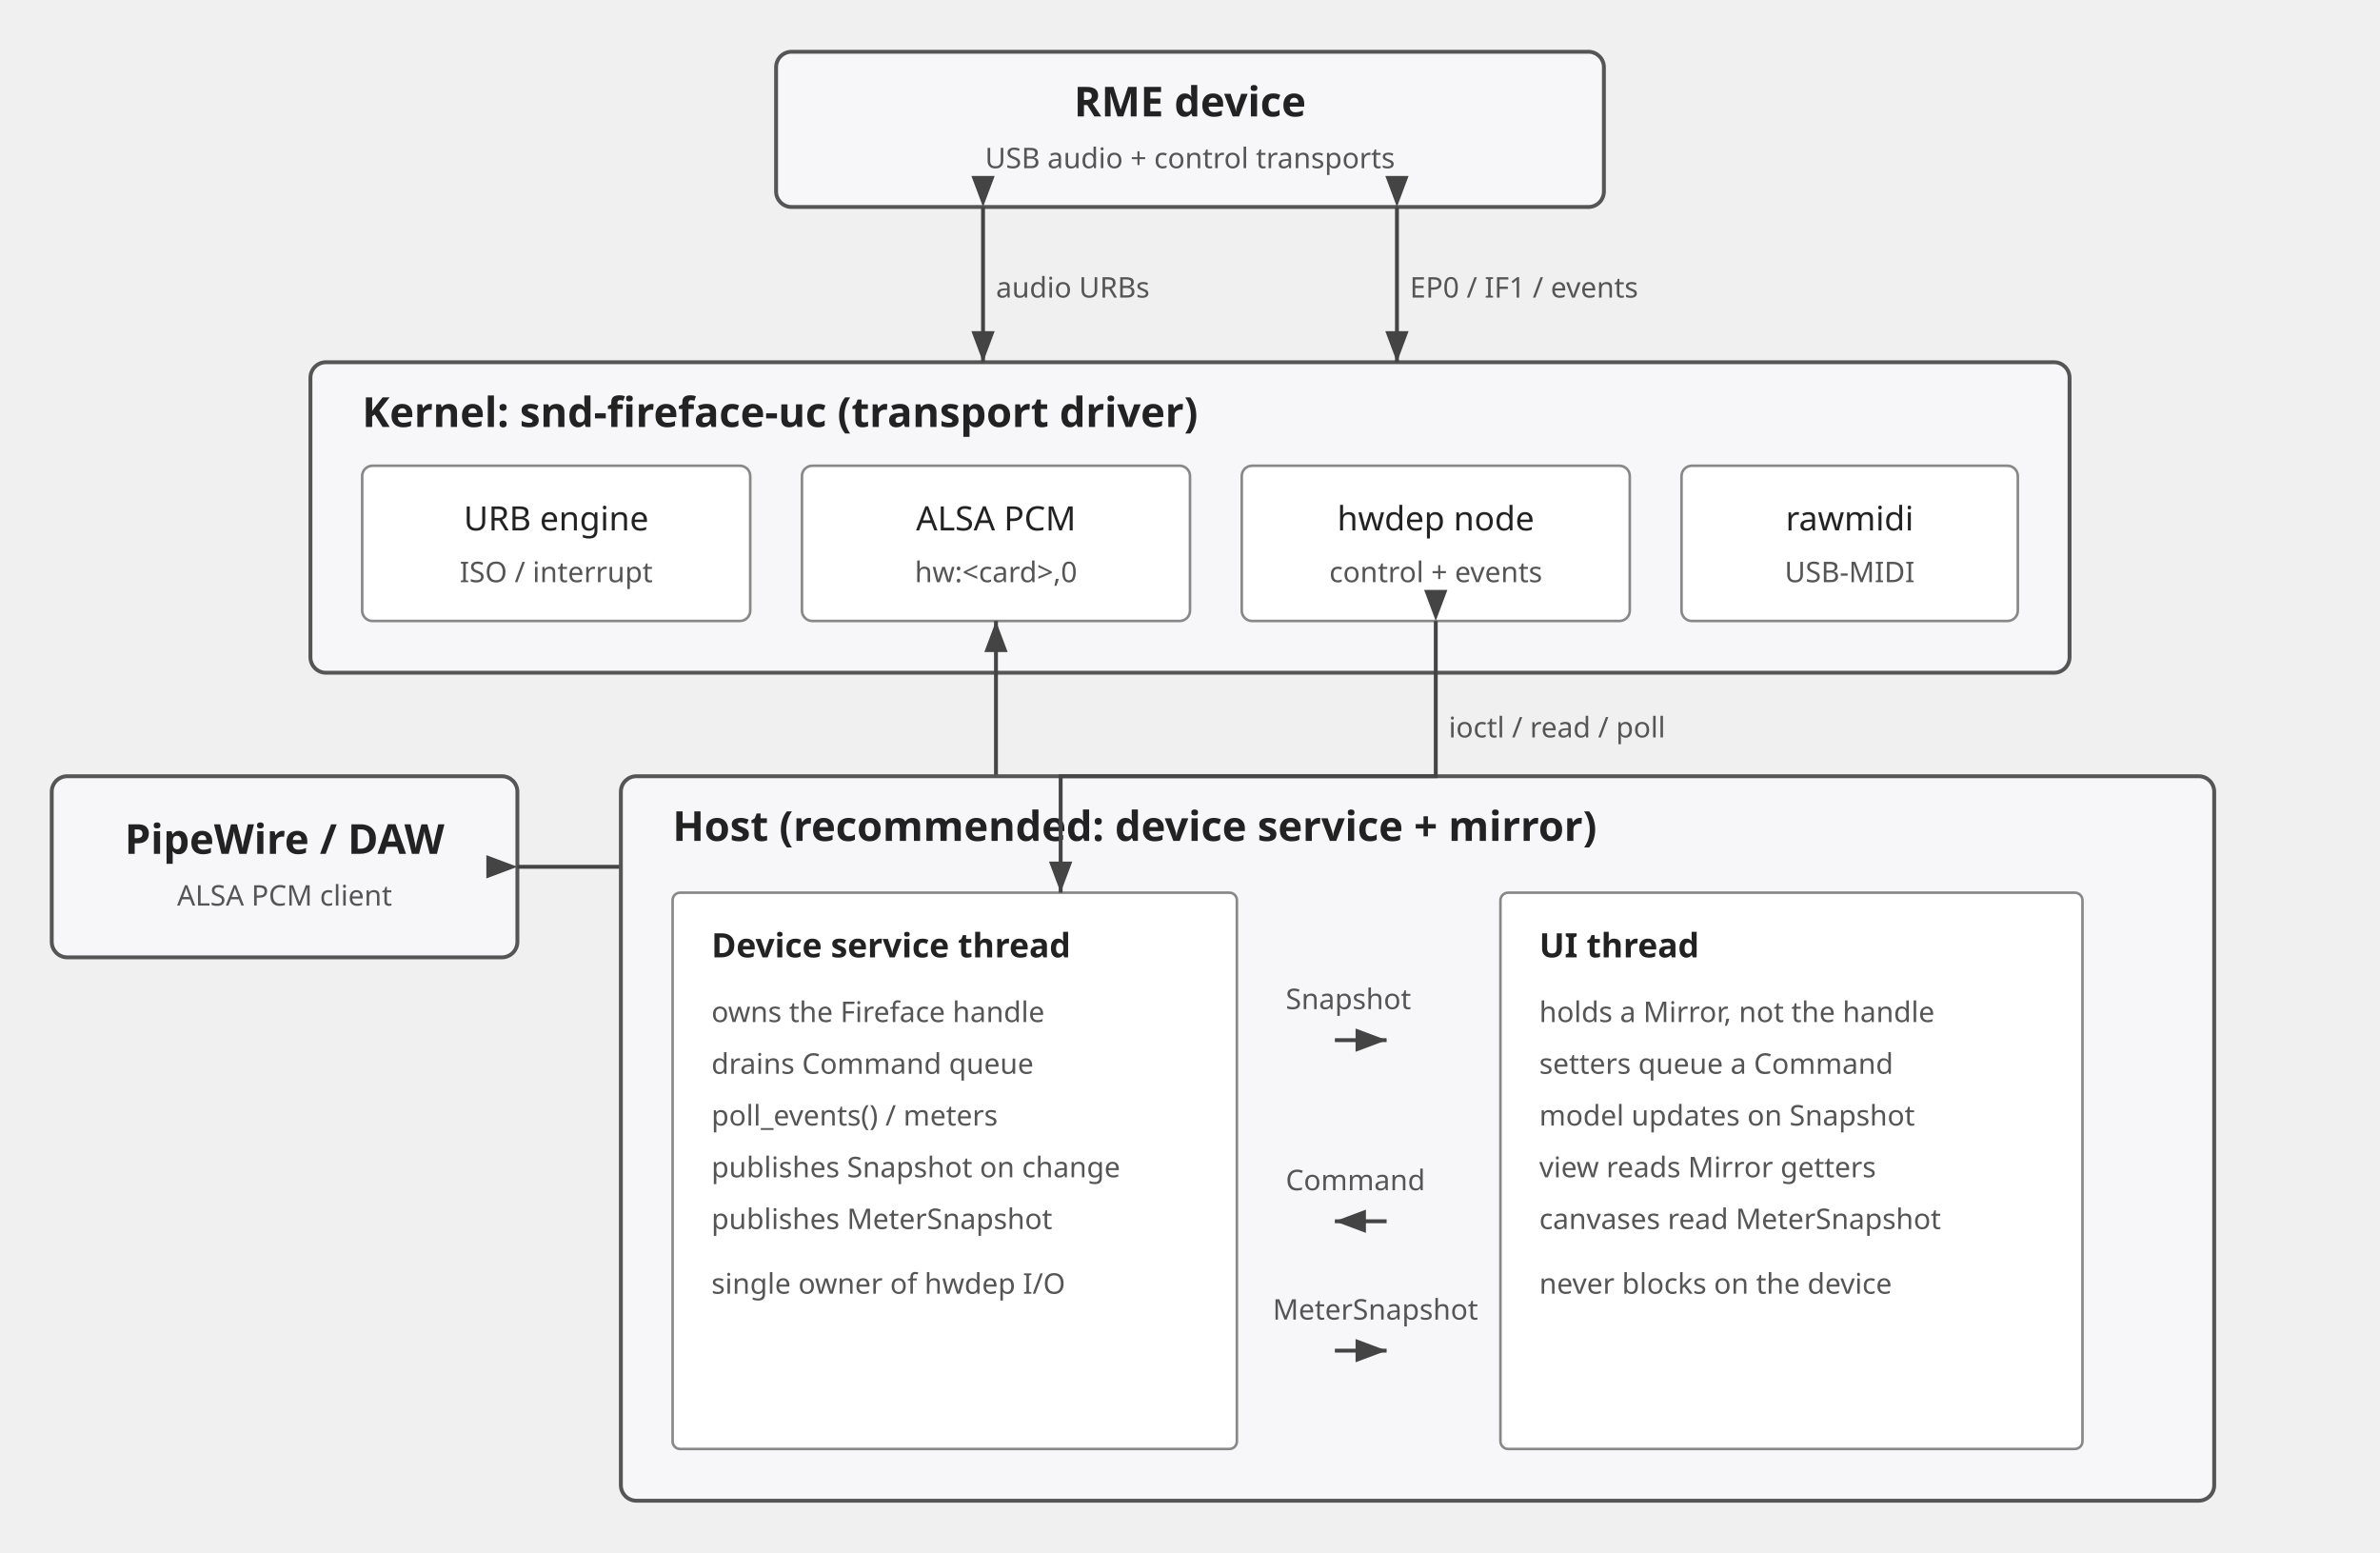
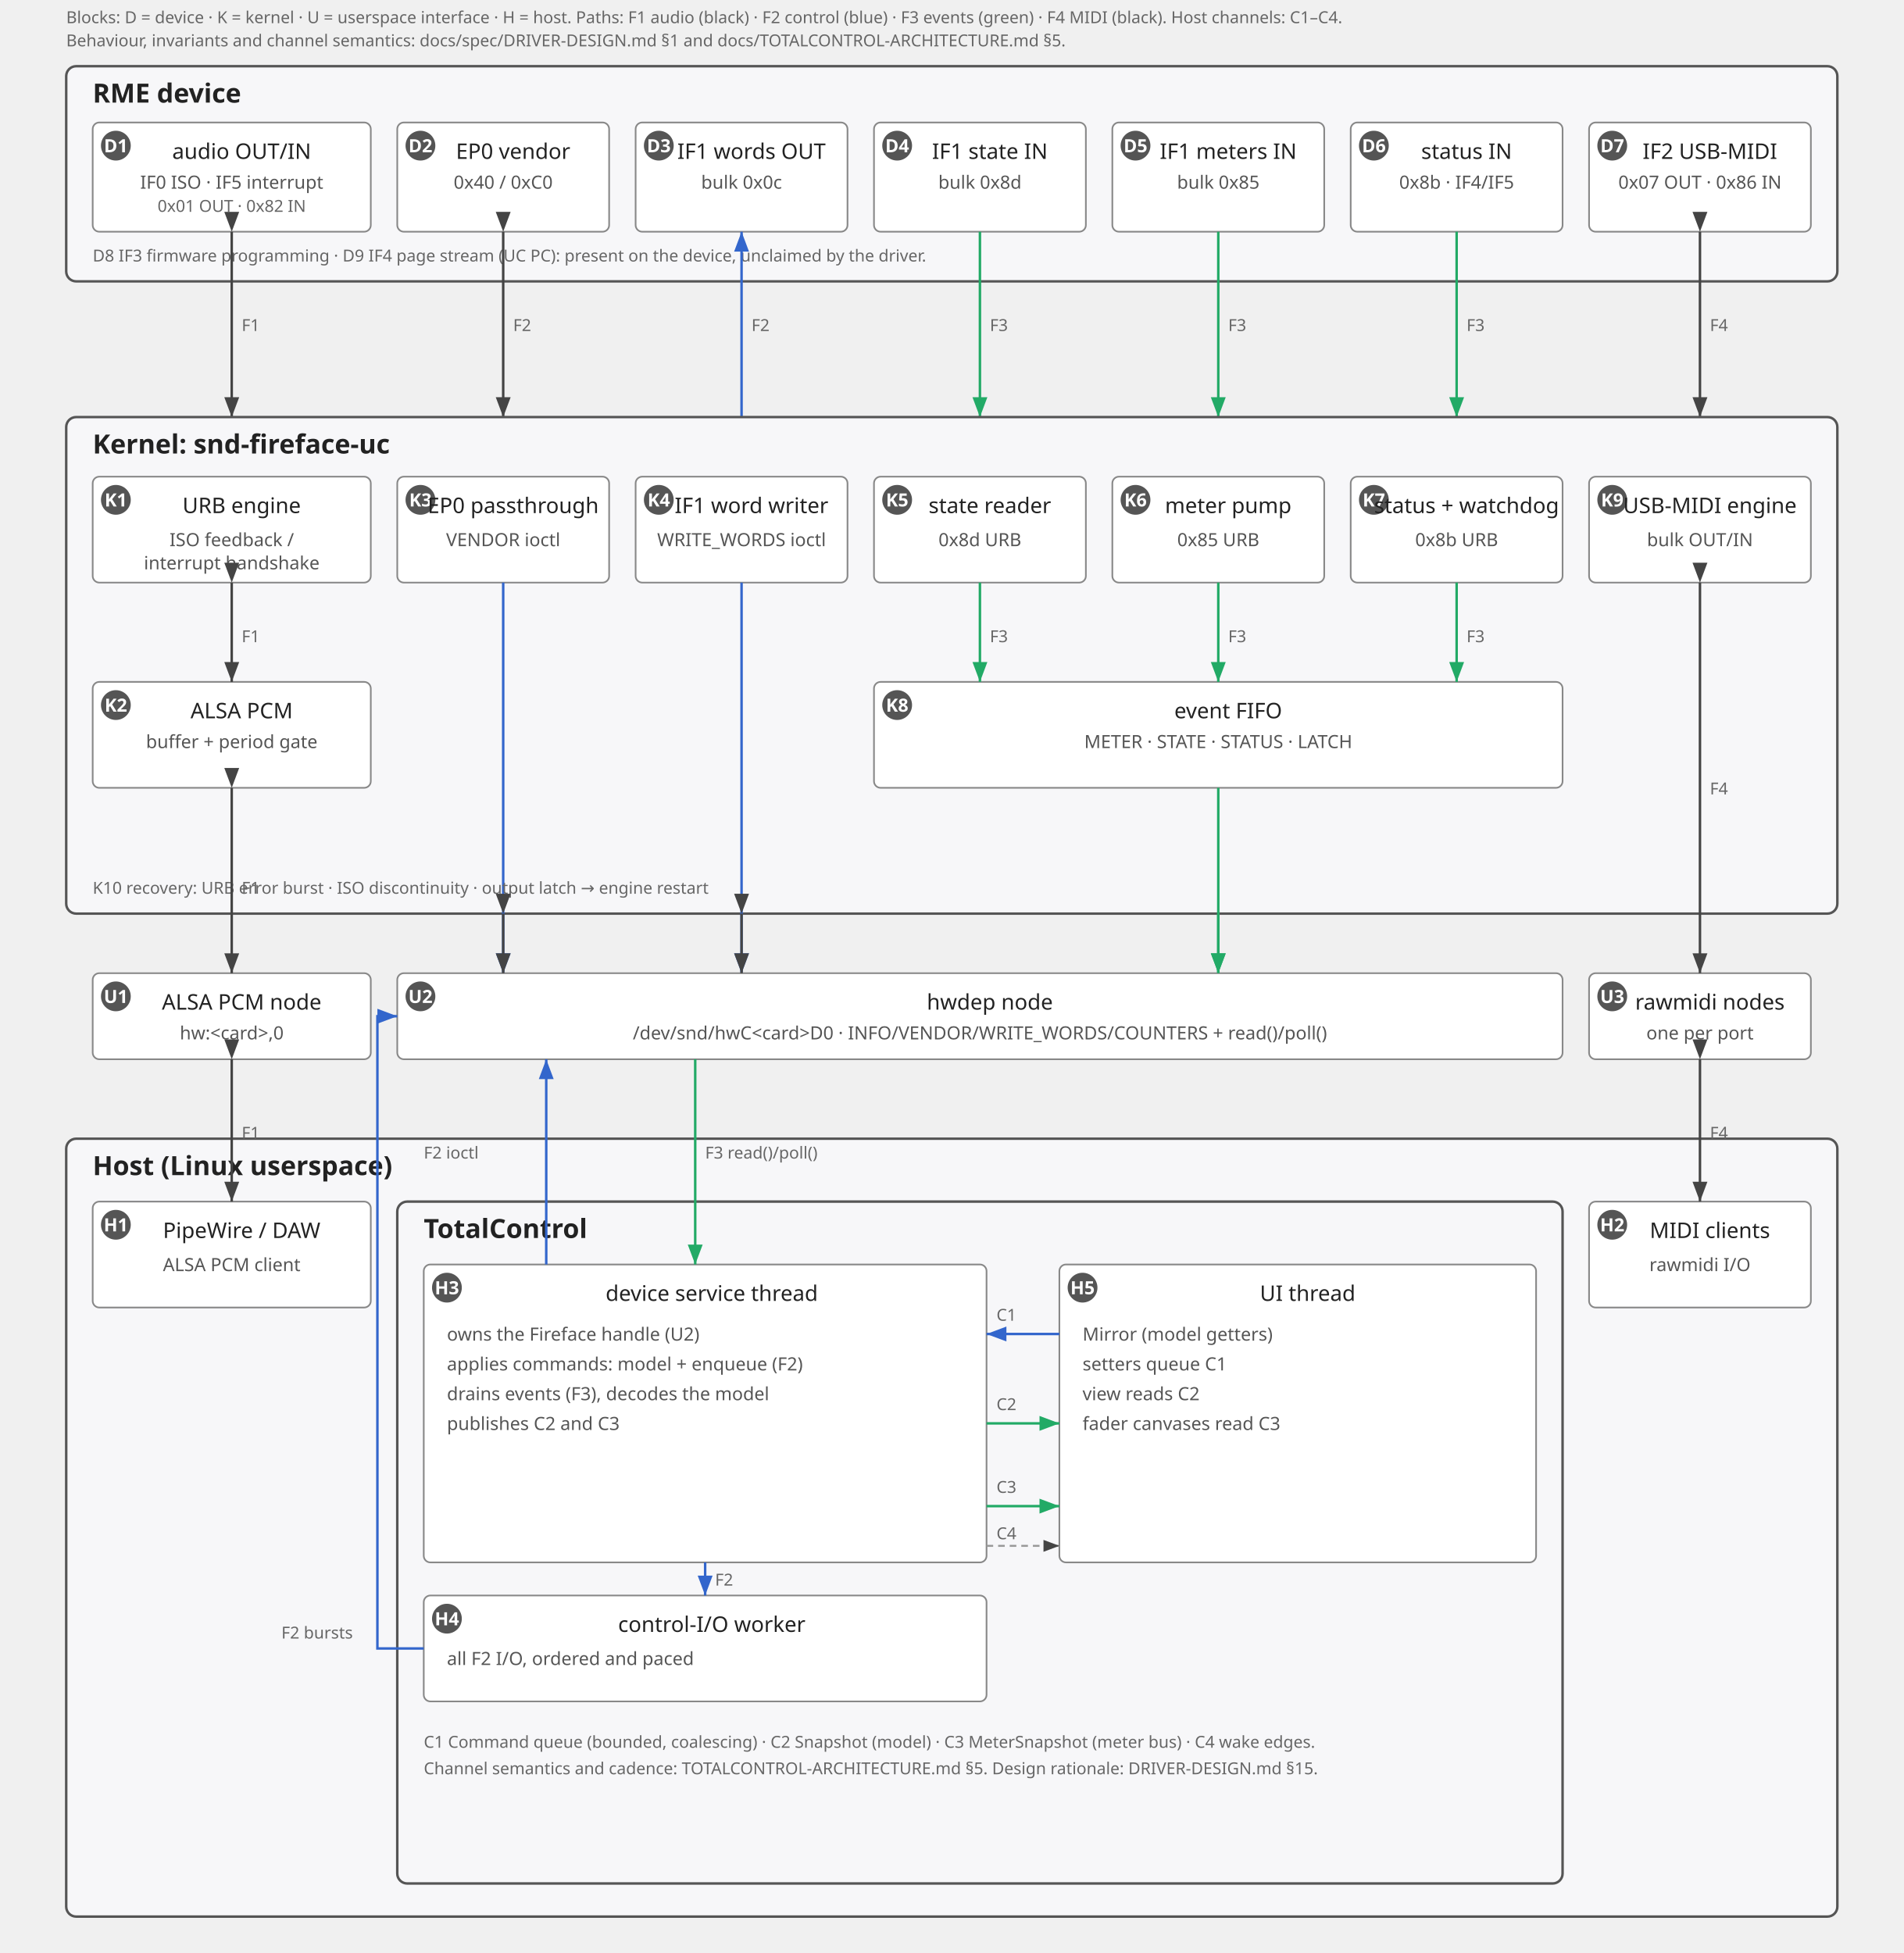
- <svg xmlns="http://www.w3.org/2000/svg" width="920" height="600" viewBox="0 0 920 600" font-family="sans-serif" version="1.1" id="svg35">
-   <defs id="defs1">
+ <svg xmlns="http://www.w3.org/2000/svg" width="1150" height="1180" viewBox="0 0 1150 1180" font-family="sans-serif">
+   <defs>
    <marker id="arrow" markerWidth="10" markerHeight="10" refX="8" refY="3" orient="auto" markerUnits="strokeWidth">
-       <path d="M0,0 L8,3 L0,6 Z" fill="#444" id="path1" />
+       <path d="M0,0 L8,3 L0,6 Z" fill="#444" />
+     </marker>
+     <marker id="arrowg" markerWidth="10" markerHeight="10" refX="8" refY="3" orient="auto" markerUnits="strokeWidth">
+       <path d="M0,0 L8,3 L0,6 Z" fill="#2a6" />
+     </marker>
+     <marker id="arrowb" markerWidth="10" markerHeight="10" refX="8" refY="3" orient="auto" markerUnits="strokeWidth">
+       <path d="M0,0 L8,3 L0,6 Z" fill="#36c" />
    </marker>
  </defs>
-   <style id="style1">
-     .box { fill:#f7f7f9; stroke:#555; stroke-width:1.5; rx:6; }
+   <style>
+     .box { fill:#f7f7f9; stroke:#555; stroke-width:1.5; }
    .sub { fill:#ffffff; stroke:#888; stroke-width:1; }
    .title { font-size:16px; font-weight:bold; fill:#222; }
    .label { font-size:13px; fill:#222; }
    .small { font-size:11px; fill:#555; }
+     .tiny { font-size:10px; fill:#666; }
+     .id { font-size:11px; font-weight:bold; fill:#fff; }
    .edge { stroke:#444; stroke-width:1.5; fill:none; marker-end:url(#arrow); }
    .edge2 { stroke:#444; stroke-width:1.5; fill:none; marker-end:url(#arrow); marker-start:url(#arrow); }
+     .ev { stroke:#2a6; stroke-width:1.5; fill:none; marker-end:url(#arrowg); }
+     .ctl { stroke:#36c; stroke-width:1.5; fill:none; marker-end:url(#arrowb); }
+     .wake { stroke:#999; stroke-width:1.2; fill:none; stroke-dasharray:4 3; marker-end:url(#arrow); }
  </style>
-   <rect class="box" x="300" y="20" width="320" height="60" rx="6" id="rect1" />
-   <text class="title" x="460" y="45" text-anchor="middle" id="text1">RME device</text>
-   <text class="small" x="460" y="65" text-anchor="middle" id="text2">USB audio + control transports</text>
-   <rect class="box" x="120" y="140" width="680" height="120" rx="6" id="rect2" />
-   <text class="title" x="140" y="165" id="text3">Kernel: snd-fireface-uc (transport driver)</text>
-   <rect class="sub" x="140" y="180" width="150" height="60" rx="4" id="rect3" />
-   <text class="label" x="215" y="205" text-anchor="middle" id="text4">URB engine</text>
-   <text class="small" x="215" y="225" text-anchor="middle" id="text5">ISO / interrupt</text>
-   <rect class="sub" x="310" y="180" width="150" height="60" rx="4" id="rect5" />
-   <text class="label" x="385" y="205" text-anchor="middle" id="text6">ALSA PCM</text>
-   <text class="small" x="385" y="225" text-anchor="middle" id="text7">hw:&lt;card&gt;,0</text>
-   <rect class="sub" x="480" y="180" width="150" height="60" rx="4" id="rect7" />
-   <text class="label" x="555" y="205" text-anchor="middle" id="text8">hwdep node</text>
-   <text class="small" x="555" y="225" text-anchor="middle" id="text9">control + events</text>
-   <rect class="sub" x="650" y="180" width="130" height="60" rx="4" id="rect9" />
-   <text class="label" x="715" y="205" text-anchor="middle" id="text10">rawmidi</text>
-   <text class="small" x="715" y="225" text-anchor="middle" id="text11">USB-MIDI</text>
-   <path class="edge2" d="M380,80 L380,140" id="path11" />
-   <text class="small" x="385" y="115" id="text12">audio URBs</text>
-   <path class="edge2" d="M540,80 L540,140" id="path12" />
-   <text class="small" x="545" y="115" id="text13">EP0 / IF1 / events</text>
-   <rect class="box" x="20" y="300" width="180" height="70" rx="6" id="rect13" />
-   <text class="title" x="110" y="330" text-anchor="middle" id="text14">PipeWire / DAW</text>
-   <text class="small" x="110" y="350" text-anchor="middle" id="text15">ALSA PCM client</text>
-   <path class="edge2" d="M200,335 L385,335 L385,240" id="path15" />
-   <text class="small" x="250" y="325" id="text16">PCM buffer</text>
-   <rect class="box" x="240" y="300" width="615.913" height="280" rx="5.599" id="rect16" />
-   <text class="title" x="260" y="325" id="text17">Host (recommended: device service + mirror)</text>
-   <rect class="sub" x="260" y="345" width="218.124" height="215" rx="2.908" id="rect17" />
-   <text class="label" x="275" y="370" font-weight="bold" id="text18">Device service thread</text>
-   <text class="small" x="275" y="395" id="text19">owns the Fireface handle</text>
-   <text class="small" x="275" y="415" id="text20">drains Command queue</text>
-   <text class="small" x="275" y="435" id="text21">poll_events() / meters</text>
-   <text class="small" x="275" y="455" id="text22">publishes Snapshot on change</text>
-   <text class="small" x="275" y="475" id="text23">publishes MeterSnapshot</text>
-   <text class="small" x="275" y="500" id="text24">single owner of hwdep I/O</text>
-   <rect class="sub" x="580" y="345" width="224.995" height="215" rx="3" id="rect24" />
-   <text class="label" x="595" y="370" font-weight="bold" id="text25">UI thread</text>
-   <text class="small" x="595" y="395" id="text26">holds a Mirror, not the handle</text>
-   <text class="small" x="595" y="415" id="text27">setters queue a Command</text>
-   <text class="small" x="595" y="435" id="text28">model updates on Snapshot</text>
-   <text class="small" x="595" y="455" id="text29">view reads Mirror getters</text>
-   <text class="small" x="595" y="475" id="text30">canvases read MeterSnapshot</text>
-   <text class="small" x="595" y="500" id="text31">never blocks on the device</text>
-   <path class="edge2" d="M555,240 L555,300 L410,300 L410,345" id="path31" />
-   <text class="small" x="560" y="285" id="text32">ioctl / read / poll</text>
-   <path class="edge" d="m 516,402 h 20" id="path32" />
-   <text class="small" x="497" y="390" id="text33">Snapshot</text>
-   <path class="edge" d="M 536,472 H 516" id="path33" />
-   <text class="small" x="497" y="460" id="text34">Command</text>
-   <path class="edge" d="m 516,522 h 20" id="path34" />
-   <text class="small" x="492" y="510" id="text35">MeterSnapshot</text>
+   <text class="tiny" x="40" y="14">Blocks: D = device · K = kernel · U = userspace interface · H = host.   Paths: F1 audio (black) · F2 control (blue) · F3 events (green) · F4 MIDI (black).   Host channels: C1–C4.</text>
+   <text class="tiny" x="40" y="28">Behaviour, invariants and channel semantics: docs/spec/DRIVER-DESIGN.md §1 and docs/TOTALCONTROL-ARCHITECTURE.md §5.</text>
+   <rect class="box" x="40" y="40" width="1070" height="130" rx="6" />
+   <text class="title" x="56" y="62">RME device</text>
+   <rect class="sub" x="56" y="74" width="168" height="66" rx="4" />
+   <circle cx="70" cy="88" r="9" fill="#555" />
+   <text class="id" x="70" y="92" text-anchor="middle">D1</text>
+   <text class="label" x="146" y="96" text-anchor="middle">audio OUT/IN</text>
+   <text class="small" x="140" y="114" text-anchor="middle">IF0 ISO · IF5 interrupt</text>
+   <text class="tiny" x="140" y="128" text-anchor="middle">0x01 OUT · 0x82 IN</text>
+   <rect class="sub" x="240" y="74" width="128" height="66" rx="4" />
+   <circle cx="254" cy="88" r="9" fill="#555" />
+   <text class="id" x="254" y="92" text-anchor="middle">D2</text>
+   <text class="label" x="310" y="96" text-anchor="middle">EP0 vendor</text>
+   <text class="small" x="304" y="114" text-anchor="middle">0x40 / 0xC0</text>
+   <rect class="sub" x="384" y="74" width="128" height="66" rx="4" />
+   <circle cx="398" cy="88" r="9" fill="#555" />
+   <text class="id" x="398" y="92" text-anchor="middle">D3</text>
+   <text class="label" x="454" y="96" text-anchor="middle">IF1 words OUT</text>
+   <text class="small" x="448" y="114" text-anchor="middle">bulk 0x0c</text>
+   <rect class="sub" x="528" y="74" width="128" height="66" rx="4" />
+   <circle cx="542" cy="88" r="9" fill="#555" />
+   <text class="id" x="542" y="92" text-anchor="middle">D4</text>
+   <text class="label" x="598" y="96" text-anchor="middle">IF1 state IN</text>
+   <text class="small" x="592" y="114" text-anchor="middle">bulk 0x8d</text>
+   <rect class="sub" x="672" y="74" width="128" height="66" rx="4" />
+   <circle cx="686" cy="88" r="9" fill="#555" />
+   <text class="id" x="686" y="92" text-anchor="middle">D5</text>
+   <text class="label" x="742" y="96" text-anchor="middle">IF1 meters IN</text>
+   <text class="small" x="736" y="114" text-anchor="middle">bulk 0x85</text>
+   <rect class="sub" x="816" y="74" width="128" height="66" rx="4" />
+   <circle cx="830" cy="88" r="9" fill="#555" />
+   <text class="id" x="830" y="92" text-anchor="middle">D6</text>
+   <text class="label" x="886" y="96" text-anchor="middle">status IN</text>
+   <text class="small" x="880" y="114" text-anchor="middle">0x8b · IF4/IF5</text>
+   <rect class="sub" x="960" y="74" width="134" height="66" rx="4" />
+   <circle cx="974" cy="88" r="9" fill="#555" />
+   <text class="id" x="974" y="92" text-anchor="middle">D7</text>
+   <text class="label" x="1033" y="96" text-anchor="middle">IF2 USB-MIDI</text>
+   <text class="small" x="1027" y="114" text-anchor="middle">0x07 OUT · 0x86 IN</text>
+   <text class="tiny" x="56" y="158">D8 IF3 firmware programming · D9 IF4 page stream (UC PC): present on the device, unclaimed by the driver.</text>
+   <path class="edge2" d="M140,140 L140,252" />
+   <text class="tiny" x="146" y="200">F1</text>
+   <path class="edge2" d="M304,140 L304,252" />
+   <text class="tiny" x="310" y="200">F2</text>
+   <path class="ctl" d="M448,252 L448,140" />
+   <text class="tiny" x="454" y="200">F2</text>
+   <path class="ev" d="M592,140 L592,252" />
+   <text class="tiny" x="598" y="200">F3</text>
+   <path class="ev" d="M736,140 L736,252" />
+   <text class="tiny" x="742" y="200">F3</text>
+   <path class="ev" d="M880,140 L880,252" />
+   <text class="tiny" x="886" y="200">F3</text>
+   <path class="edge2" d="M1027,140 L1027,252" />
+   <text class="tiny" x="1033" y="200">F4</text>
+   <rect class="box" x="40" y="252" width="1070" height="300" rx="6" />
+   <text class="title" x="56" y="274">Kernel: snd-fireface-uc</text>
+   <rect class="sub" x="56" y="288" width="168" height="64" rx="4" />
+   <circle cx="70" cy="302" r="9" fill="#555" />
+   <text class="id" x="70" y="306" text-anchor="middle">K1</text>
+   <text class="label" x="146" y="310" text-anchor="middle">URB engine</text>
+   <text class="small" x="140" y="330" text-anchor="middle">ISO feedback /</text>
+   <text class="small" x="140" y="344" text-anchor="middle">interrupt handshake</text>
+   <rect class="sub" x="240" y="288" width="128" height="64" rx="4" />
+   <circle cx="254" cy="302" r="9" fill="#555" />
+   <text class="id" x="254" y="306" text-anchor="middle">K3</text>
+   <text class="label" x="310" y="310" text-anchor="middle">EP0 passthrough</text>
+   <text class="small" x="304" y="330" text-anchor="middle">VENDOR ioctl</text>
+   <rect class="sub" x="384" y="288" width="128" height="64" rx="4" />
+   <circle cx="398" cy="302" r="9" fill="#555" />
+   <text class="id" x="398" y="306" text-anchor="middle">K4</text>
+   <text class="label" x="454" y="310" text-anchor="middle">IF1 word writer</text>
+   <text class="small" x="448" y="330" text-anchor="middle">WRITE_WORDS ioctl</text>
+   <rect class="sub" x="528" y="288" width="128" height="64" rx="4" />
+   <circle cx="542" cy="302" r="9" fill="#555" />
+   <text class="id" x="542" y="306" text-anchor="middle">K5</text>
+   <text class="label" x="598" y="310" text-anchor="middle">state reader</text>
+   <text class="small" x="592" y="330" text-anchor="middle">0x8d URB</text>
+   <rect class="sub" x="672" y="288" width="128" height="64" rx="4" />
+   <circle cx="686" cy="302" r="9" fill="#555" />
+   <text class="id" x="686" y="306" text-anchor="middle">K6</text>
+   <text class="label" x="742" y="310" text-anchor="middle">meter pump</text>
+   <text class="small" x="736" y="330" text-anchor="middle">0x85 URB</text>
+   <rect class="sub" x="816" y="288" width="128" height="64" rx="4" />
+   <circle cx="830" cy="302" r="9" fill="#555" />
+   <text class="id" x="830" y="306" text-anchor="middle">K7</text>
+   <text class="label" x="886" y="310" text-anchor="middle">status + watchdog</text>
+   <text class="small" x="880" y="330" text-anchor="middle">0x8b URB</text>
+   <rect class="sub" x="960" y="288" width="134" height="64" rx="4" />
+   <circle cx="974" cy="302" r="9" fill="#555" />
+   <text class="id" x="974" y="306" text-anchor="middle">K9</text>
+   <text class="label" x="1033" y="310" text-anchor="middle">USB-MIDI engine</text>
+   <text class="small" x="1027" y="330" text-anchor="middle">bulk OUT/IN</text>
+   <rect class="sub" x="56" y="412" width="168" height="64" rx="4" />
+   <circle cx="70" cy="426" r="9" fill="#555" />
+   <text class="id" x="70" y="430" text-anchor="middle">K2</text>
+   <text class="label" x="146" y="434" text-anchor="middle">ALSA PCM</text>
+   <text class="small" x="140" y="452" text-anchor="middle">buffer + period gate</text>
+   <path class="edge2" d="M140,352 L140,412" />
+   <text class="tiny" x="146" y="388">F1</text>
+   <rect class="sub" x="528" y="412" width="416" height="64" rx="4" />
+   <circle cx="542" cy="426" r="9" fill="#555" />
+   <text class="id" x="542" y="430" text-anchor="middle">K8</text>
+   <text class="label" x="742" y="434" text-anchor="middle">event FIFO</text>
+   <text class="small" x="736" y="452" text-anchor="middle">METER · STATE · STATUS · LATCH</text>
+   <path class="ev" d="M592,352 L592,412" />
+   <text class="tiny" x="598" y="388">F3</text>
+   <path class="ev" d="M736,352 L736,412" />
+   <text class="tiny" x="742" y="388">F3</text>
+   <path class="ev" d="M880,352 L880,412" />
+   <text class="tiny" x="886" y="388">F3</text>
+   <path class="ctl" d="M304,352 L304,588" />
+   <path class="ctl" d="M448,352 L448,588" />
+   <path class="ev" d="M736,476 L736,588" />
+   <text class="tiny" x="56" y="540">K10 recovery: URB error burst · ISO discontinuity · output latch → engine restart</text>
+   <rect class="sub" x="56" y="588" width="168" height="52" rx="4" />
+   <circle cx="70" cy="602" r="9" fill="#555" />
+   <text class="id" x="70" y="606" text-anchor="middle">U1</text>
+   <text class="label" x="146" y="610" text-anchor="middle">ALSA PCM node</text>
+   <text class="small" x="140" y="628" text-anchor="middle">hw:&lt;card&gt;,0</text>
+   <path class="edge2" d="M140,476 L140,588" />
+   <text class="tiny" x="146" y="540">F1</text>
+   <rect class="sub" x="240" y="588" width="704" height="52" rx="4" />
+   <circle cx="254" cy="602" r="9" fill="#555" />
+   <text class="id" x="254" y="606" text-anchor="middle">U2</text>
+   <text class="label" x="598" y="610" text-anchor="middle">hwdep node</text>
+   <text class="small" x="592" y="628" text-anchor="middle">/dev/snd/hwC&lt;card&gt;D0 · INFO/VENDOR/WRITE_WORDS/COUNTERS + read()/poll()</text>
+   <path class="edge2" d="M304,552 L304,588" />
+   <path class="edge2" d="M448,552 L448,588" />
+   <path class="ev" d="M736,552 L736,588" />
+   <rect class="sub" x="960" y="588" width="134" height="52" rx="4" />
+   <circle cx="974" cy="602" r="9" fill="#555" />
+   <text class="id" x="974" y="606" text-anchor="middle">U3</text>
+   <text class="label" x="1033" y="610" text-anchor="middle">rawmidi nodes</text>
+   <text class="small" x="1027" y="628" text-anchor="middle">one per port</text>
+   <path class="edge2" d="M1027,352 L1027,588" />
+   <text class="tiny" x="1033" y="480">F4</text>
+   <rect class="box" x="40" y="688" width="1070" height="470" rx="6" />
+   <text class="title" x="56" y="710">Host (Linux userspace)</text>
+   <rect class="sub" x="56" y="726" width="168" height="64" rx="4" />
+   <circle cx="70" cy="740" r="9" fill="#555" />
+   <text class="id" x="70" y="744" text-anchor="middle">H1</text>
+   <text class="label" x="146" y="748" text-anchor="middle">PipeWire / DAW</text>
+   <text class="small" x="140" y="768" text-anchor="middle">ALSA PCM client</text>
+   <path class="edge2" d="M140,640 L140,726" />
+   <text class="tiny" x="146" y="688">F1</text>
+   <rect class="sub" x="960" y="726" width="134" height="64" rx="4" />
+   <circle cx="974" cy="740" r="9" fill="#555" />
+   <text class="id" x="974" y="744" text-anchor="middle">H2</text>
+   <text class="label" x="1033" y="748" text-anchor="middle">MIDI clients</text>
+   <text class="small" x="1027" y="768" text-anchor="middle">rawmidi I/O</text>
+   <path class="edge2" d="M1027,640 L1027,726" />
+   <text class="tiny" x="1033" y="688">F4</text>
+   <rect class="box" x="240" y="726" width="704" height="412" rx="6" />
+   <text class="title" x="256" y="748">TotalControl</text>
+   <rect class="sub" x="256" y="764" width="340" height="180" rx="4" />
+   <circle cx="270" cy="778" r="9" fill="#555" />
+   <text class="id" x="270" y="782" text-anchor="middle">H3</text>
+   <text class="label" x="430" y="786" text-anchor="middle">device service thread</text>
+   <text class="small" x="270" y="810">owns the Fireface handle (U2)</text>
+   <text class="small" x="270" y="828">applies commands: model + enqueue (F2)</text>
+   <text class="small" x="270" y="846">drains events (F3), decodes the model</text>
+   <text class="small" x="270" y="864">publishes C2 and C3</text>
+   <rect class="sub" x="256" y="964" width="340" height="64" rx="4" />
+   <circle cx="270" cy="978" r="9" fill="#555" />
+   <text class="id" x="270" y="982" text-anchor="middle">H4</text>
+   <text class="label" x="430" y="986" text-anchor="middle">control-I/O worker</text>
+   <text class="small" x="270" y="1006">all F2 I/O, ordered and paced</text>
+   <path class="ctl" d="M426,944 L426,964" />
+   <text class="tiny" x="432" y="958">F2</text>
+   <rect class="sub" x="640" y="764" width="288" height="180" rx="4" />
+   <circle cx="654" cy="778" r="9" fill="#555" />
+   <text class="id" x="654" y="782" text-anchor="middle">H5</text>
+   <text class="label" x="790" y="786" text-anchor="middle">UI thread</text>
+   <text class="small" x="654" y="810">Mirror (model getters)</text>
+   <text class="small" x="654" y="828">setters queue C1</text>
+   <text class="small" x="654" y="846">view reads C2</text>
+   <text class="small" x="654" y="864">fader canvases read C3</text>
+   <path class="ev" d="M420,640 L420,764" />
+   <text class="tiny" x="426" y="700">F3 read()/poll()</text>
+   <path class="ctl" d="M330,764 L330,640" />
+   <text class="tiny" x="256" y="700">F2 ioctl</text>
+   <path class="ctl" d="M256,996 L228,996 L228,614 L240,614" />
+   <text class="tiny" x="170" y="990">F2 bursts</text>
+   <path class="ctl" d="M640,806 L596,806" />
+   <text class="tiny" x="602" y="798">C1</text>
+   <path class="ev" d="M596,860 L640,860" />
+   <text class="tiny" x="602" y="852">C2</text>
+   <path class="ev" d="M596,910 L640,910" />
+   <text class="tiny" x="602" y="902">C3</text>
+   <path class="wake" d="M596,934 L640,934" />
+   <text class="tiny" x="602" y="930">C4</text>
+   <text class="tiny" x="256" y="1056">C1 Command queue (bounded, coalescing) · C2 Snapshot (model) · C3 MeterSnapshot (meter bus) · C4 wake edges.</text>
+   <text class="tiny" x="256" y="1072">Channel semantics and cadence: TOTALCONTROL-ARCHITECTURE.md §5. Design rationale: DRIVER-DESIGN.md §15.</text>
</svg>
